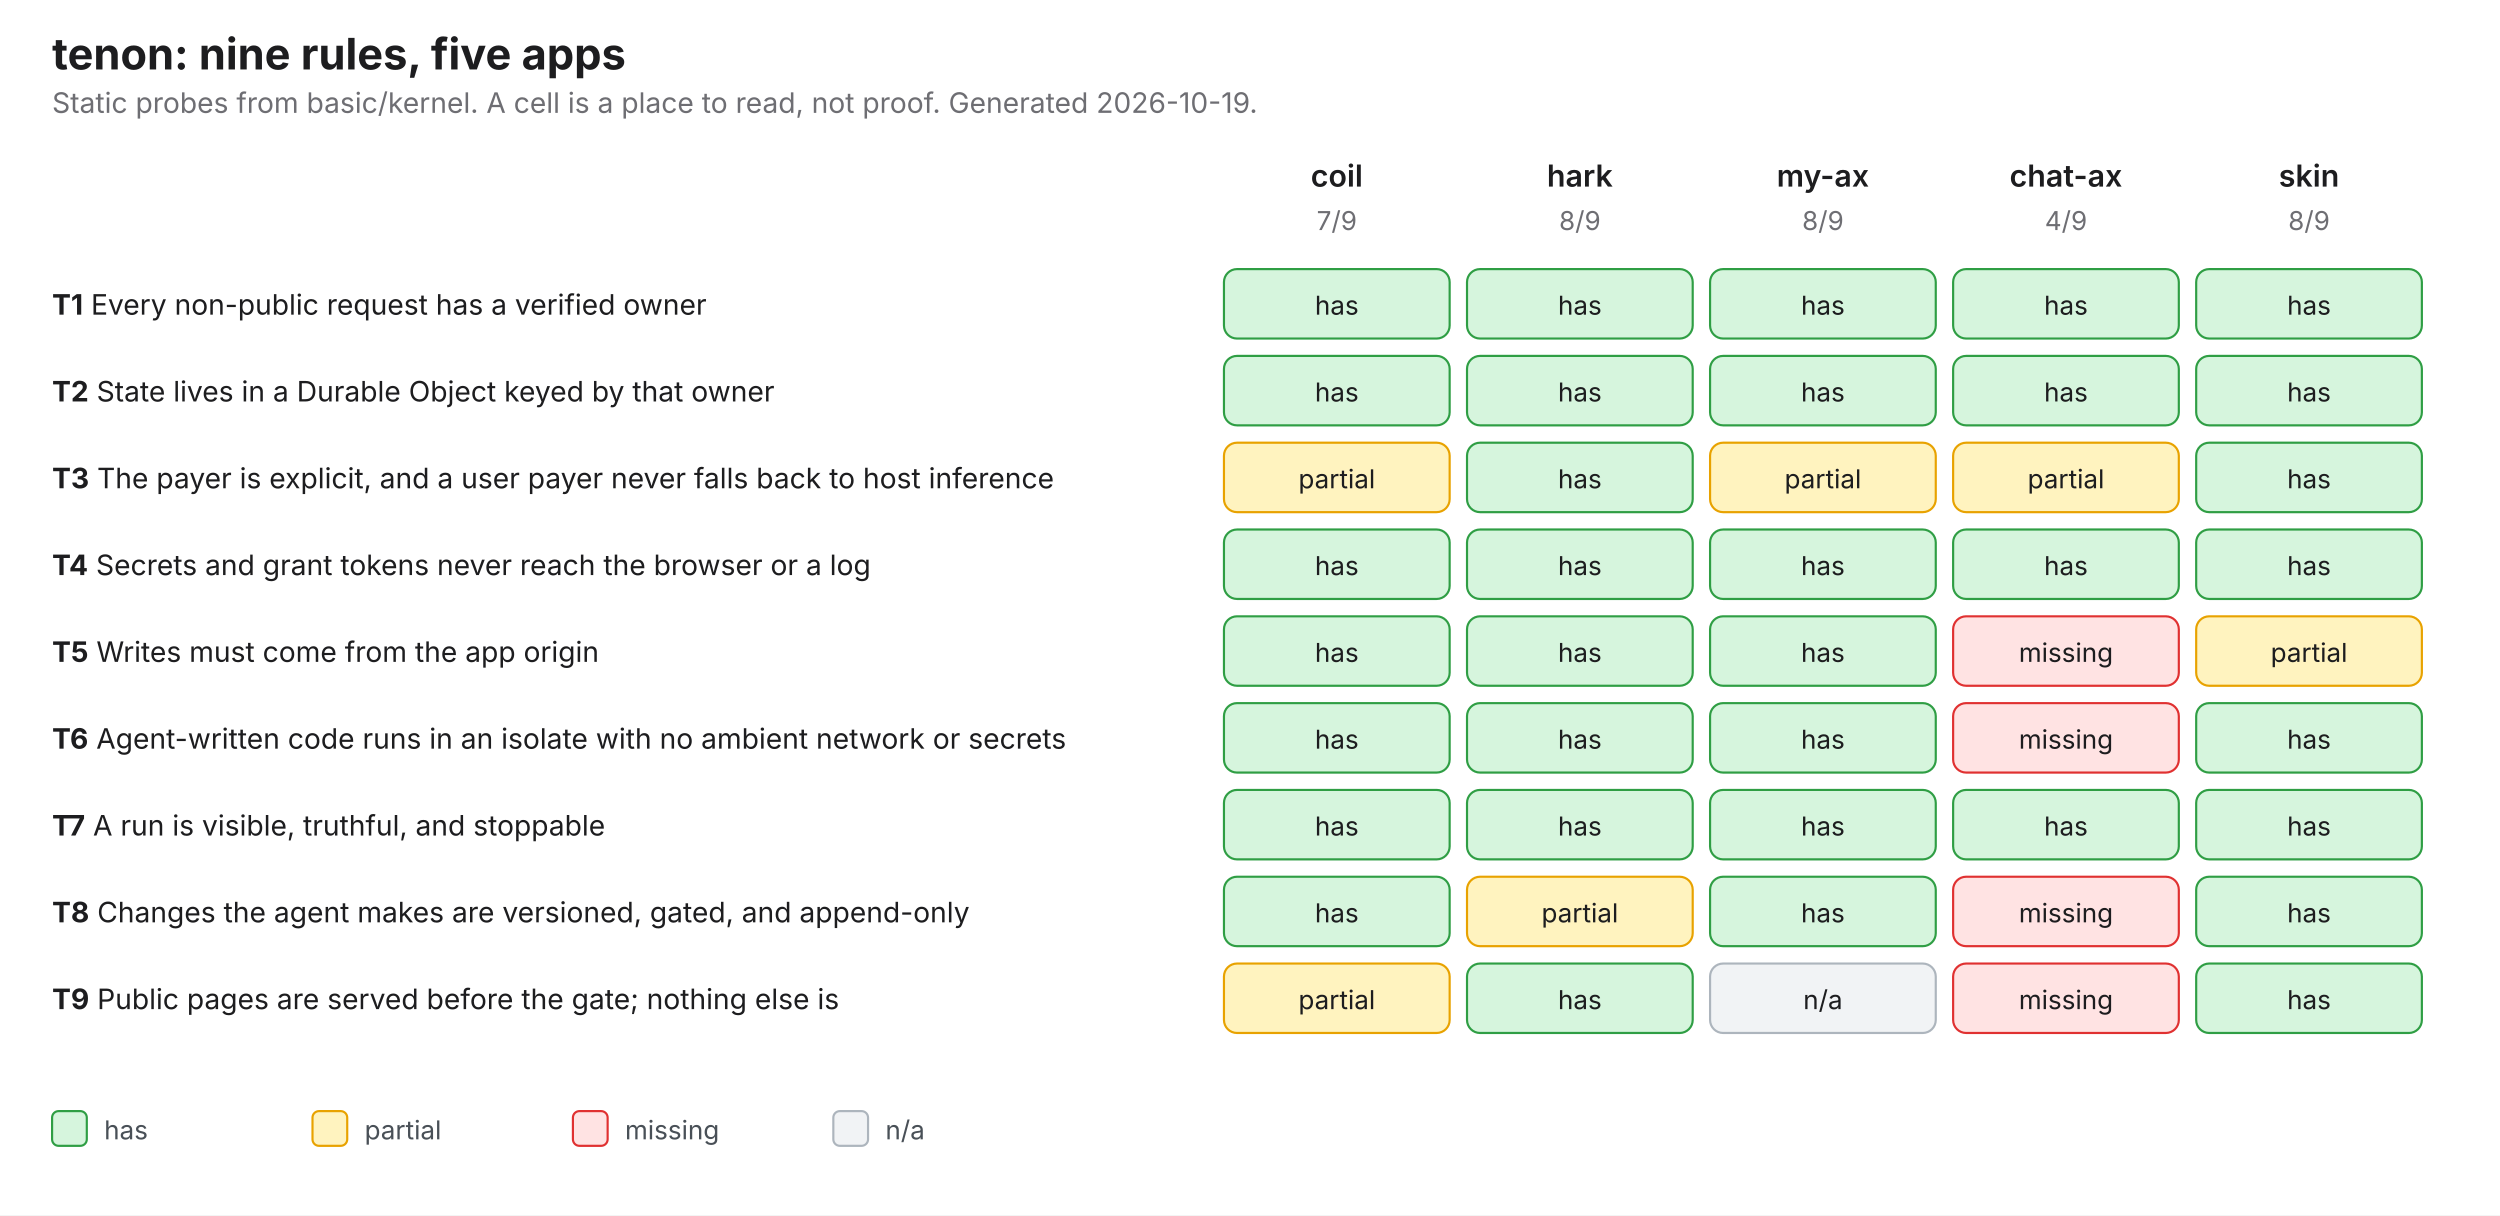
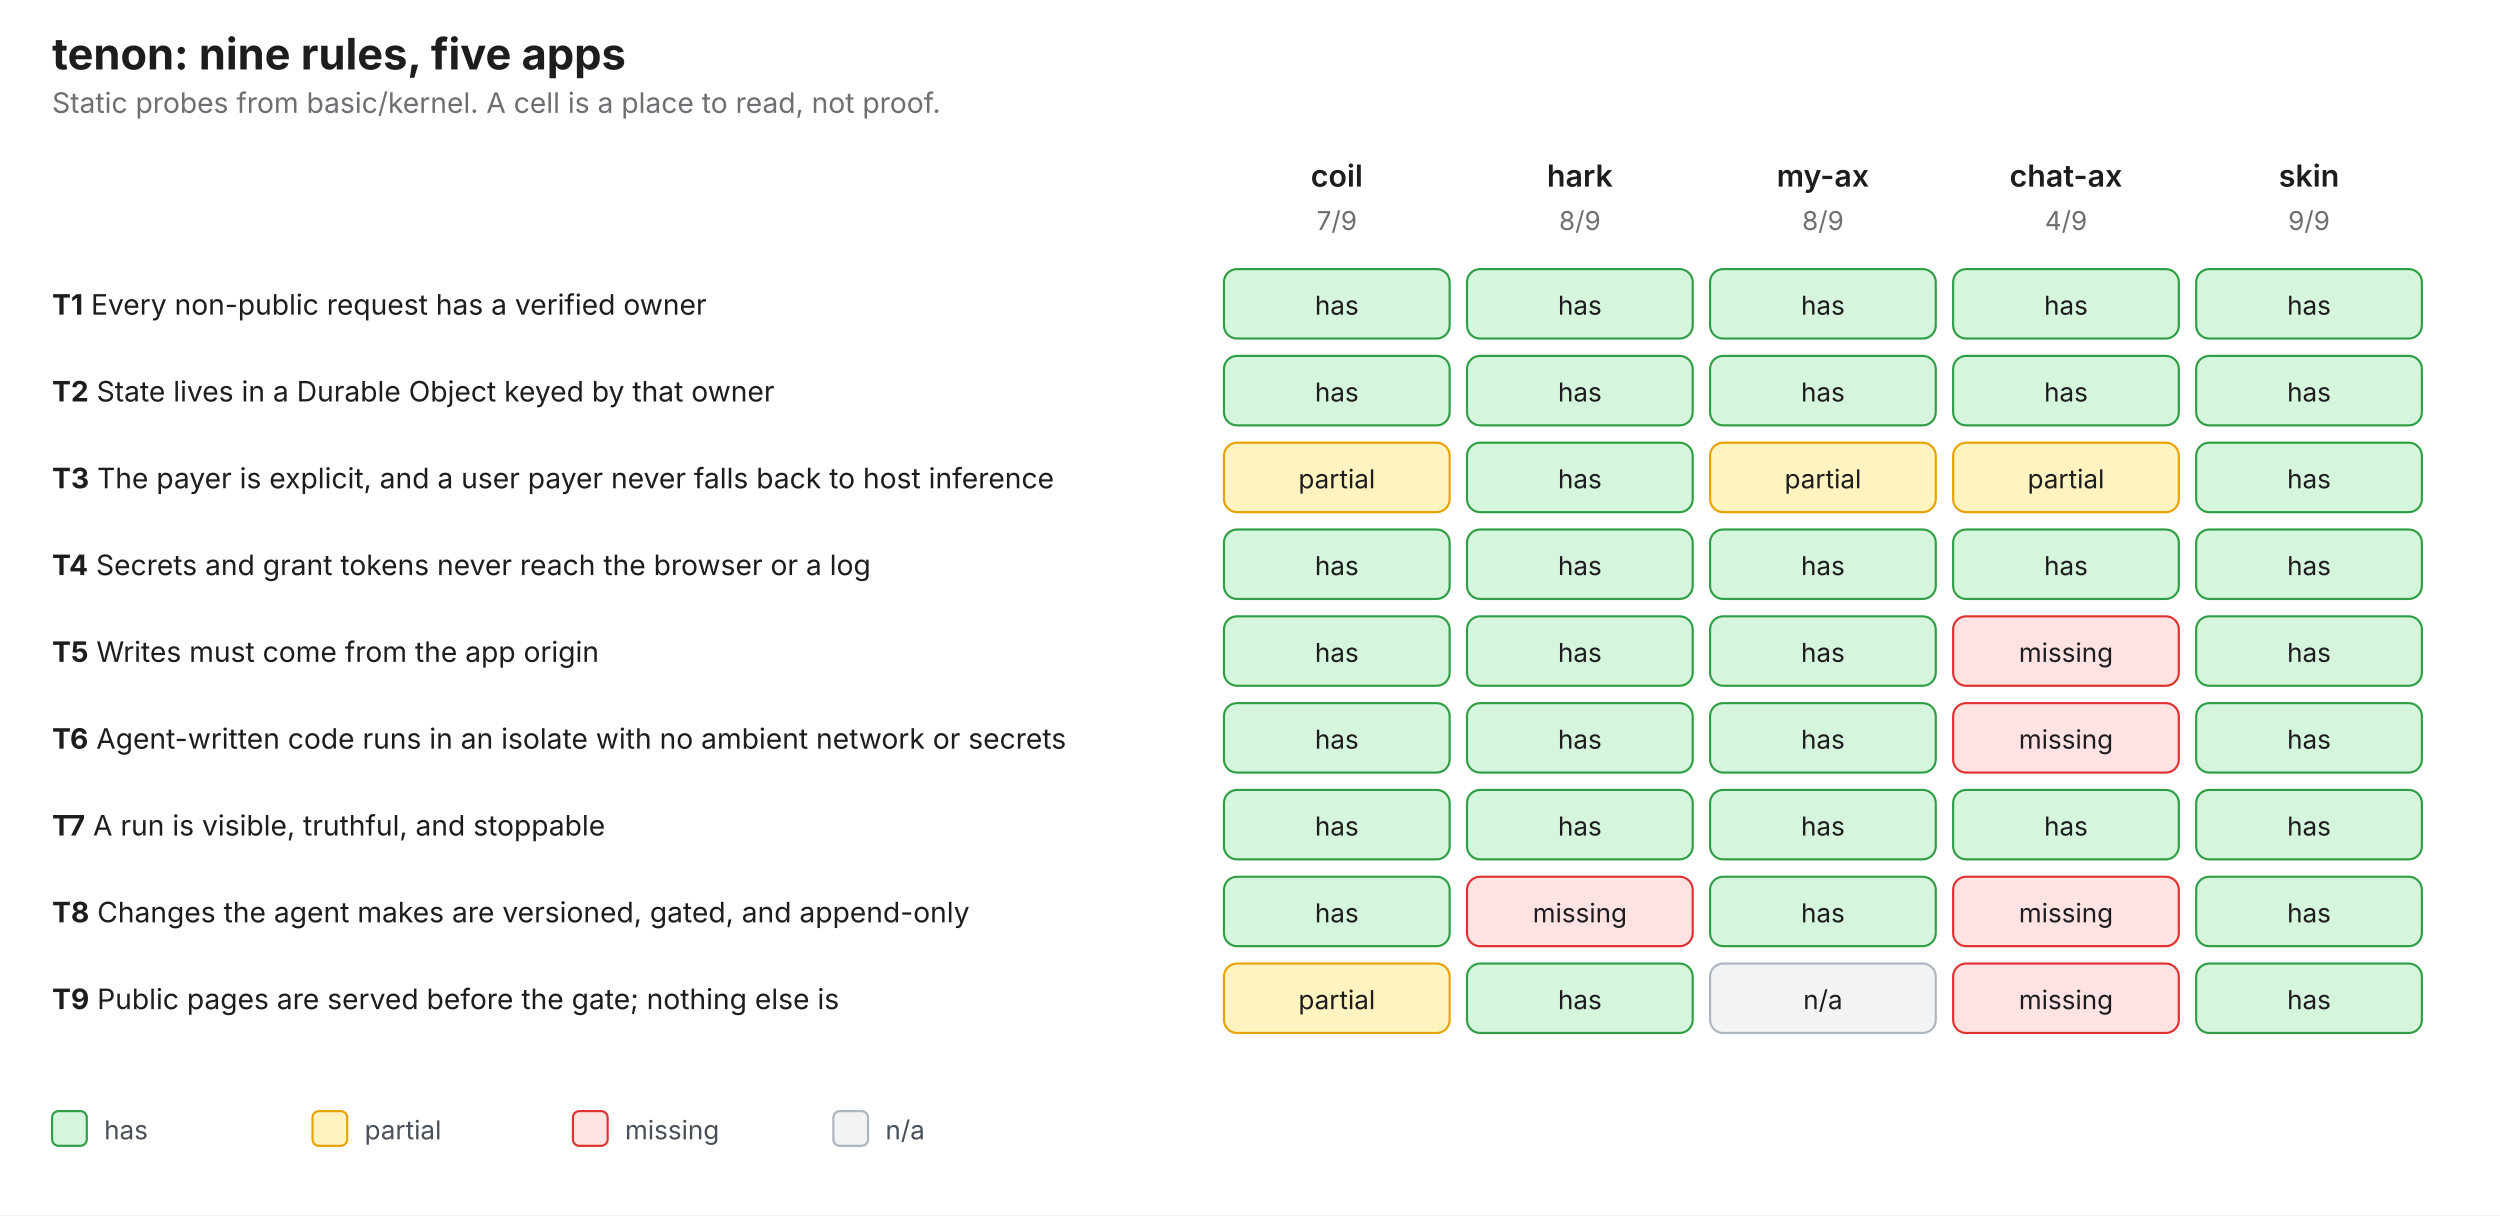
<svg xmlns="http://www.w3.org/2000/svg" width="1152" height="560" viewBox="0 0 1152 560" font-family="system-ui, -apple-system, sans-serif">
  <style>.title{font-size:20px;font-weight:700;fill:#1d1d1f}.sub{font-size:13px;fill:#6e6e73}.app{font-size:14px;font-weight:600;text-anchor:middle;fill:#1d1d1f}.score{font-size:12px;text-anchor:middle;fill:#6e6e73}.rule{font-size:13px;fill:#1d1d1f}.id{font-weight:700}.verdict{font-size:12px;text-anchor:middle;fill:#1d1d1f}.legend{font-size:12px;fill:#495057}</style>
  <rect width="100%" height="100%" fill="#ffffff" />
  <text x="24" y="32" class="title">tenon: nine rules, five apps</text>
-   <text x="24" y="52" class="sub">Static probes from basic/kernel. A cell is a place to read, not proof. Generated 2026-10-19.</text>
+   <text x="24" y="52" class="sub">Static probes from basic/kernel. A cell is a place to read, not proof.</text>
  <text x="616" y="86" class="app">coil</text>
  <text x="616" y="106" class="score">7/9</text>
  <text x="728" y="86" class="app">hark</text>
  <text x="728" y="106" class="score">8/9</text>
  <text x="840" y="86" class="app">my-ax</text>
  <text x="840" y="106" class="score">8/9</text>
  <text x="952" y="86" class="app">chat-ax</text>
  <text x="952" y="106" class="score">4/9</text>
  <text x="1064" y="86" class="app">skin</text>
-   <text x="1064" y="106" class="score">8/9</text>
+   <text x="1064" y="106" class="score">9/9</text>
  <text x="24" y="145" class="rule">
    <tspan class="id">T1</tspan> Every non-public request has a verified owner</text>
  <g class="cell" data-app="coil" data-id="T1" data-verdict="has">
    <rect x="564" y="124" width="104" height="32" rx="6" fill="#d6f5dd" stroke="#2f9e44" />
    <text x="616" y="145" class="verdict">has</text>
  </g>
  <g class="cell" data-app="hark" data-id="T1" data-verdict="has">
    <rect x="676" y="124" width="104" height="32" rx="6" fill="#d6f5dd" stroke="#2f9e44" />
    <text x="728" y="145" class="verdict">has</text>
  </g>
  <g class="cell" data-app="my-ax" data-id="T1" data-verdict="has">
    <rect x="788" y="124" width="104" height="32" rx="6" fill="#d6f5dd" stroke="#2f9e44" />
    <text x="840" y="145" class="verdict">has</text>
  </g>
  <g class="cell" data-app="chat-ax" data-id="T1" data-verdict="has">
    <rect x="900" y="124" width="104" height="32" rx="6" fill="#d6f5dd" stroke="#2f9e44" />
    <text x="952" y="145" class="verdict">has</text>
  </g>
  <g class="cell" data-app="skin" data-id="T1" data-verdict="has">
    <rect x="1012" y="124" width="104" height="32" rx="6" fill="#d6f5dd" stroke="#2f9e44" />
    <text x="1064" y="145" class="verdict">has</text>
  </g>
  <text x="24" y="185" class="rule">
    <tspan class="id">T2</tspan> State lives in a Durable Object keyed by that owner</text>
  <g class="cell" data-app="coil" data-id="T2" data-verdict="has">
    <rect x="564" y="164" width="104" height="32" rx="6" fill="#d6f5dd" stroke="#2f9e44" />
    <text x="616" y="185" class="verdict">has</text>
  </g>
  <g class="cell" data-app="hark" data-id="T2" data-verdict="has">
    <rect x="676" y="164" width="104" height="32" rx="6" fill="#d6f5dd" stroke="#2f9e44" />
    <text x="728" y="185" class="verdict">has</text>
  </g>
  <g class="cell" data-app="my-ax" data-id="T2" data-verdict="has">
    <rect x="788" y="164" width="104" height="32" rx="6" fill="#d6f5dd" stroke="#2f9e44" />
    <text x="840" y="185" class="verdict">has</text>
  </g>
  <g class="cell" data-app="chat-ax" data-id="T2" data-verdict="has">
    <rect x="900" y="164" width="104" height="32" rx="6" fill="#d6f5dd" stroke="#2f9e44" />
    <text x="952" y="185" class="verdict">has</text>
  </g>
  <g class="cell" data-app="skin" data-id="T2" data-verdict="has">
    <rect x="1012" y="164" width="104" height="32" rx="6" fill="#d6f5dd" stroke="#2f9e44" />
    <text x="1064" y="185" class="verdict">has</text>
  </g>
  <text x="24" y="225" class="rule">
    <tspan class="id">T3</tspan> The payer is explicit, and a user payer never falls back to host inference</text>
  <g class="cell" data-app="coil" data-id="T3" data-verdict="partial">
    <rect x="564" y="204" width="104" height="32" rx="6" fill="#fff3bf" stroke="#e8a200" />
    <text x="616" y="225" class="verdict">partial</text>
  </g>
  <g class="cell" data-app="hark" data-id="T3" data-verdict="has">
    <rect x="676" y="204" width="104" height="32" rx="6" fill="#d6f5dd" stroke="#2f9e44" />
    <text x="728" y="225" class="verdict">has</text>
  </g>
  <g class="cell" data-app="my-ax" data-id="T3" data-verdict="partial">
    <rect x="788" y="204" width="104" height="32" rx="6" fill="#fff3bf" stroke="#e8a200" />
    <text x="840" y="225" class="verdict">partial</text>
  </g>
  <g class="cell" data-app="chat-ax" data-id="T3" data-verdict="partial">
    <rect x="900" y="204" width="104" height="32" rx="6" fill="#fff3bf" stroke="#e8a200" />
    <text x="952" y="225" class="verdict">partial</text>
  </g>
  <g class="cell" data-app="skin" data-id="T3" data-verdict="has">
    <rect x="1012" y="204" width="104" height="32" rx="6" fill="#d6f5dd" stroke="#2f9e44" />
    <text x="1064" y="225" class="verdict">has</text>
  </g>
  <text x="24" y="265" class="rule">
    <tspan class="id">T4</tspan> Secrets and grant tokens never reach the browser or a log</text>
  <g class="cell" data-app="coil" data-id="T4" data-verdict="has">
    <rect x="564" y="244" width="104" height="32" rx="6" fill="#d6f5dd" stroke="#2f9e44" />
    <text x="616" y="265" class="verdict">has</text>
  </g>
  <g class="cell" data-app="hark" data-id="T4" data-verdict="has">
    <rect x="676" y="244" width="104" height="32" rx="6" fill="#d6f5dd" stroke="#2f9e44" />
    <text x="728" y="265" class="verdict">has</text>
  </g>
  <g class="cell" data-app="my-ax" data-id="T4" data-verdict="has">
    <rect x="788" y="244" width="104" height="32" rx="6" fill="#d6f5dd" stroke="#2f9e44" />
    <text x="840" y="265" class="verdict">has</text>
  </g>
  <g class="cell" data-app="chat-ax" data-id="T4" data-verdict="has">
    <rect x="900" y="244" width="104" height="32" rx="6" fill="#d6f5dd" stroke="#2f9e44" />
    <text x="952" y="265" class="verdict">has</text>
  </g>
  <g class="cell" data-app="skin" data-id="T4" data-verdict="has">
    <rect x="1012" y="244" width="104" height="32" rx="6" fill="#d6f5dd" stroke="#2f9e44" />
    <text x="1064" y="265" class="verdict">has</text>
  </g>
  <text x="24" y="305" class="rule">
    <tspan class="id">T5</tspan> Writes must come from the app origin</text>
  <g class="cell" data-app="coil" data-id="T5" data-verdict="has">
    <rect x="564" y="284" width="104" height="32" rx="6" fill="#d6f5dd" stroke="#2f9e44" />
    <text x="616" y="305" class="verdict">has</text>
  </g>
  <g class="cell" data-app="hark" data-id="T5" data-verdict="has">
    <rect x="676" y="284" width="104" height="32" rx="6" fill="#d6f5dd" stroke="#2f9e44" />
    <text x="728" y="305" class="verdict">has</text>
  </g>
  <g class="cell" data-app="my-ax" data-id="T5" data-verdict="has">
    <rect x="788" y="284" width="104" height="32" rx="6" fill="#d6f5dd" stroke="#2f9e44" />
    <text x="840" y="305" class="verdict">has</text>
  </g>
  <g class="cell" data-app="chat-ax" data-id="T5" data-verdict="missing">
    <rect x="900" y="284" width="104" height="32" rx="6" fill="#ffe3e3" stroke="#e03131" />
    <text x="952" y="305" class="verdict">missing</text>
  </g>
-   <g class="cell" data-app="skin" data-id="T5" data-verdict="partial">
-     <rect x="1012" y="284" width="104" height="32" rx="6" fill="#fff3bf" stroke="#e8a200" />
-     <text x="1064" y="305" class="verdict">partial</text>
+   <g class="cell" data-app="skin" data-id="T5" data-verdict="has">
+     <rect x="1012" y="284" width="104" height="32" rx="6" fill="#d6f5dd" stroke="#2f9e44" />
+     <text x="1064" y="305" class="verdict">has</text>
  </g>
  <text x="24" y="345" class="rule">
    <tspan class="id">T6</tspan> Agent-written code runs in an isolate with no ambient network or secrets</text>
  <g class="cell" data-app="coil" data-id="T6" data-verdict="has">
    <rect x="564" y="324" width="104" height="32" rx="6" fill="#d6f5dd" stroke="#2f9e44" />
    <text x="616" y="345" class="verdict">has</text>
  </g>
  <g class="cell" data-app="hark" data-id="T6" data-verdict="has">
    <rect x="676" y="324" width="104" height="32" rx="6" fill="#d6f5dd" stroke="#2f9e44" />
    <text x="728" y="345" class="verdict">has</text>
  </g>
  <g class="cell" data-app="my-ax" data-id="T6" data-verdict="has">
    <rect x="788" y="324" width="104" height="32" rx="6" fill="#d6f5dd" stroke="#2f9e44" />
    <text x="840" y="345" class="verdict">has</text>
  </g>
  <g class="cell" data-app="chat-ax" data-id="T6" data-verdict="missing">
    <rect x="900" y="324" width="104" height="32" rx="6" fill="#ffe3e3" stroke="#e03131" />
    <text x="952" y="345" class="verdict">missing</text>
  </g>
  <g class="cell" data-app="skin" data-id="T6" data-verdict="has">
    <rect x="1012" y="324" width="104" height="32" rx="6" fill="#d6f5dd" stroke="#2f9e44" />
    <text x="1064" y="345" class="verdict">has</text>
  </g>
  <text x="24" y="385" class="rule">
    <tspan class="id">T7</tspan> A run is visible, truthful, and stoppable</text>
  <g class="cell" data-app="coil" data-id="T7" data-verdict="has">
    <rect x="564" y="364" width="104" height="32" rx="6" fill="#d6f5dd" stroke="#2f9e44" />
    <text x="616" y="385" class="verdict">has</text>
  </g>
  <g class="cell" data-app="hark" data-id="T7" data-verdict="has">
    <rect x="676" y="364" width="104" height="32" rx="6" fill="#d6f5dd" stroke="#2f9e44" />
    <text x="728" y="385" class="verdict">has</text>
  </g>
  <g class="cell" data-app="my-ax" data-id="T7" data-verdict="has">
    <rect x="788" y="364" width="104" height="32" rx="6" fill="#d6f5dd" stroke="#2f9e44" />
    <text x="840" y="385" class="verdict">has</text>
  </g>
  <g class="cell" data-app="chat-ax" data-id="T7" data-verdict="has">
    <rect x="900" y="364" width="104" height="32" rx="6" fill="#d6f5dd" stroke="#2f9e44" />
    <text x="952" y="385" class="verdict">has</text>
  </g>
  <g class="cell" data-app="skin" data-id="T7" data-verdict="has">
    <rect x="1012" y="364" width="104" height="32" rx="6" fill="#d6f5dd" stroke="#2f9e44" />
    <text x="1064" y="385" class="verdict">has</text>
  </g>
  <text x="24" y="425" class="rule">
    <tspan class="id">T8</tspan> Changes the agent makes are versioned, gated, and append-only</text>
  <g class="cell" data-app="coil" data-id="T8" data-verdict="has">
    <rect x="564" y="404" width="104" height="32" rx="6" fill="#d6f5dd" stroke="#2f9e44" />
    <text x="616" y="425" class="verdict">has</text>
  </g>
-   <g class="cell" data-app="hark" data-id="T8" data-verdict="partial">
-     <rect x="676" y="404" width="104" height="32" rx="6" fill="#fff3bf" stroke="#e8a200" />
-     <text x="728" y="425" class="verdict">partial</text>
+   <g class="cell" data-app="hark" data-id="T8" data-verdict="missing">
+     <rect x="676" y="404" width="104" height="32" rx="6" fill="#ffe3e3" stroke="#e03131" />
+     <text x="728" y="425" class="verdict">missing</text>
  </g>
  <g class="cell" data-app="my-ax" data-id="T8" data-verdict="has">
    <rect x="788" y="404" width="104" height="32" rx="6" fill="#d6f5dd" stroke="#2f9e44" />
    <text x="840" y="425" class="verdict">has</text>
  </g>
  <g class="cell" data-app="chat-ax" data-id="T8" data-verdict="missing">
    <rect x="900" y="404" width="104" height="32" rx="6" fill="#ffe3e3" stroke="#e03131" />
    <text x="952" y="425" class="verdict">missing</text>
  </g>
  <g class="cell" data-app="skin" data-id="T8" data-verdict="has">
    <rect x="1012" y="404" width="104" height="32" rx="6" fill="#d6f5dd" stroke="#2f9e44" />
    <text x="1064" y="425" class="verdict">has</text>
  </g>
  <text x="24" y="465" class="rule">
    <tspan class="id">T9</tspan> Public pages are served before the gate; nothing else is</text>
  <g class="cell" data-app="coil" data-id="T9" data-verdict="partial">
    <rect x="564" y="444" width="104" height="32" rx="6" fill="#fff3bf" stroke="#e8a200" />
    <text x="616" y="465" class="verdict">partial</text>
  </g>
  <g class="cell" data-app="hark" data-id="T9" data-verdict="has">
    <rect x="676" y="444" width="104" height="32" rx="6" fill="#d6f5dd" stroke="#2f9e44" />
    <text x="728" y="465" class="verdict">has</text>
  </g>
  <g class="cell" data-app="my-ax" data-id="T9" data-verdict="n/a">
    <rect x="788" y="444" width="104" height="32" rx="6" fill="#f1f3f5" stroke="#adb5bd" />
    <text x="840" y="465" class="verdict">n/a</text>
  </g>
  <g class="cell" data-app="chat-ax" data-id="T9" data-verdict="missing">
    <rect x="900" y="444" width="104" height="32" rx="6" fill="#ffe3e3" stroke="#e03131" />
    <text x="952" y="465" class="verdict">missing</text>
  </g>
  <g class="cell" data-app="skin" data-id="T9" data-verdict="has">
    <rect x="1012" y="444" width="104" height="32" rx="6" fill="#d6f5dd" stroke="#2f9e44" />
    <text x="1064" y="465" class="verdict">has</text>
  </g>
  <rect x="24" y="512" width="16" height="16" rx="3" fill="#d6f5dd" stroke="#2f9e44" />
  <text x="48" y="525" class="legend">has</text>
  <rect x="144" y="512" width="16" height="16" rx="3" fill="#fff3bf" stroke="#e8a200" />
  <text x="168" y="525" class="legend">partial</text>
  <rect x="264" y="512" width="16" height="16" rx="3" fill="#ffe3e3" stroke="#e03131" />
  <text x="288" y="525" class="legend">missing</text>
  <rect x="384" y="512" width="16" height="16" rx="3" fill="#f1f3f5" stroke="#adb5bd" />
  <text x="408" y="525" class="legend">n/a</text>
</svg>
